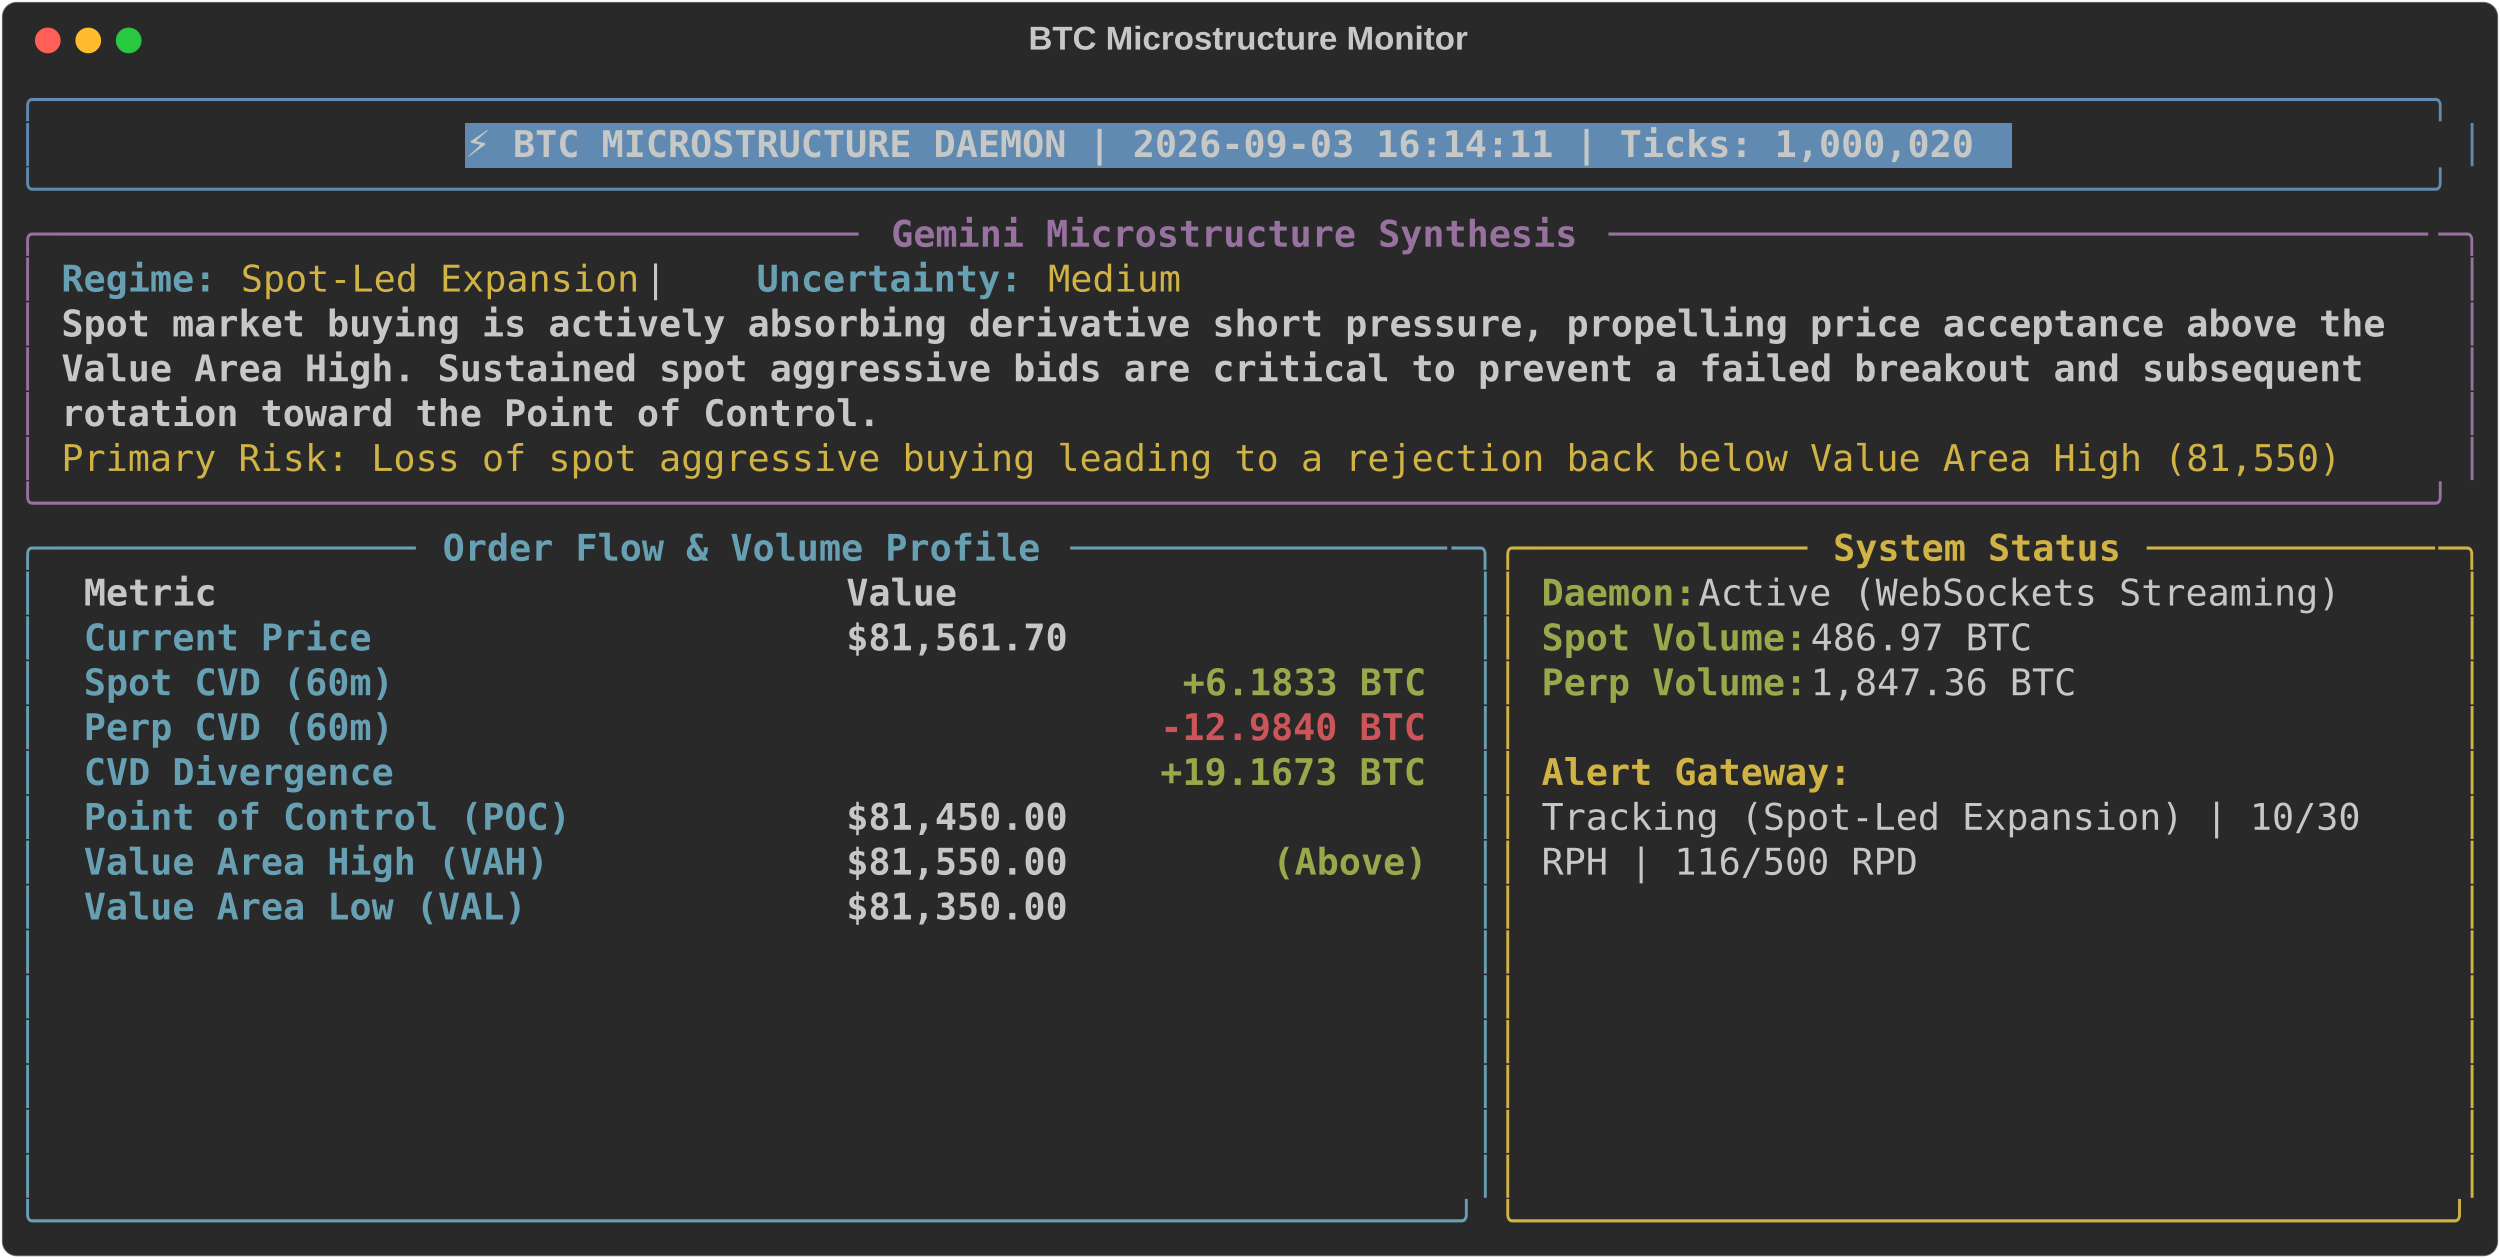
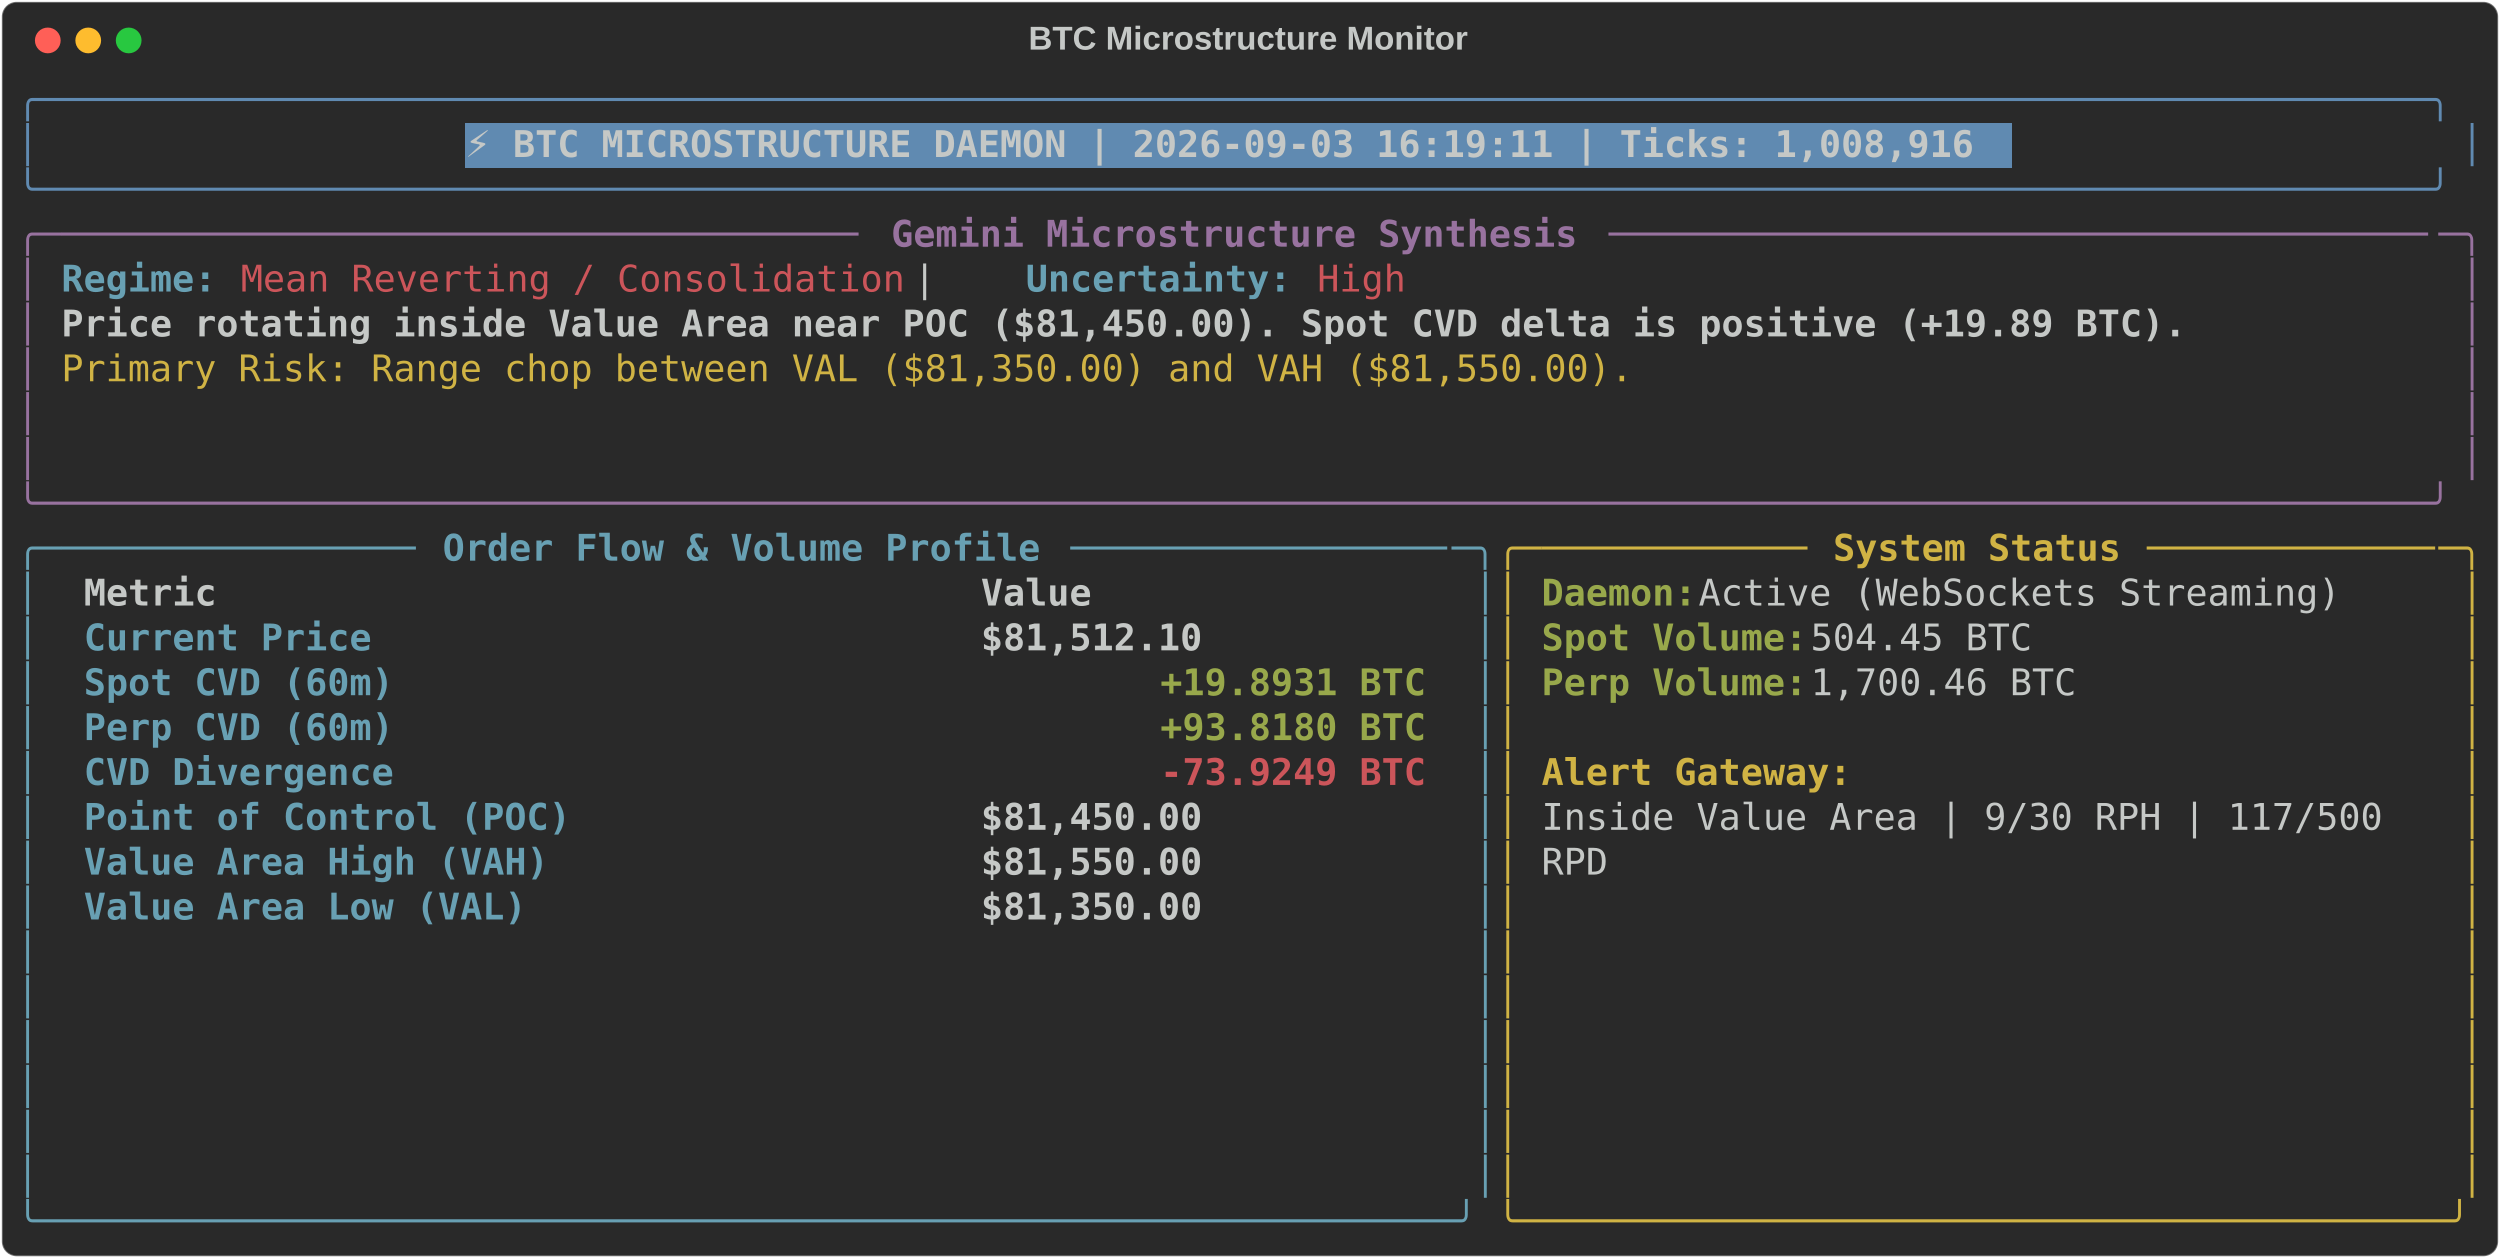
<svg xmlns="http://www.w3.org/2000/svg" class="rich-terminal" viewBox="0 0 1360 684.4">
  <style>

    @font-face {
        font-family: "Fira Code";
        src: local("FiraCode-Regular"),
                url("https://cdnjs.cloudflare.com/ajax/libs/firacode/6.2.0/woff2/FiraCode-Regular.woff2") format("woff2"),
                url("https://cdnjs.cloudflare.com/ajax/libs/firacode/6.2.0/woff/FiraCode-Regular.woff") format("woff");
        font-style: normal;
        font-weight: 400;
    }
    @font-face {
        font-family: "Fira Code";
        src: local("FiraCode-Bold"),
                url("https://cdnjs.cloudflare.com/ajax/libs/firacode/6.2.0/woff2/FiraCode-Bold.woff2") format("woff2"),
                url("https://cdnjs.cloudflare.com/ajax/libs/firacode/6.2.0/woff/FiraCode-Bold.woff") format("woff");
        font-style: bold;
        font-weight: 700;
    }

-     .terminal-1976949400-matrix {
+     .terminal-3468317737-matrix {
        font-family: Fira Code, monospace;
        font-size: 20px;
        line-height: 24.4px;
        font-variant-east-asian: full-width;
    }

-     .terminal-1976949400-title {
+     .terminal-3468317737-title {
        font-size: 18px;
        font-weight: bold;
        font-family: arial;
    }

-     .terminal-1976949400-r1 { fill: #608ab1 }
- .terminal-1976949400-r2 { fill: #c5c8c6 }
- .terminal-1976949400-r3 { fill: #c5c8c6;font-weight: bold }
- .terminal-1976949400-r4 { fill: #98729f }
- .terminal-1976949400-r5 { fill: #98729f;font-weight: bold }
- .terminal-1976949400-r6 { fill: #68a0b3;font-weight: bold }
- .terminal-1976949400-r7 { fill: #d0b344 }
- .terminal-1976949400-r8 { fill: #68a0b3 }
- .terminal-1976949400-r9 { fill: #d0b344;font-weight: bold }
- .terminal-1976949400-r10 { fill: #98a84b;font-weight: bold }
- .terminal-1976949400-r11 { fill: #cc555a;font-weight: bold }
+     .terminal-3468317737-r1 { fill: #608ab1 }
+ .terminal-3468317737-r2 { fill: #c5c8c6 }
+ .terminal-3468317737-r3 { fill: #c5c8c6;font-weight: bold }
+ .terminal-3468317737-r4 { fill: #98729f }
+ .terminal-3468317737-r5 { fill: #98729f;font-weight: bold }
+ .terminal-3468317737-r6 { fill: #68a0b3;font-weight: bold }
+ .terminal-3468317737-r7 { fill: #cc555a }
+ .terminal-3468317737-r8 { fill: #d0b344 }
+ .terminal-3468317737-r9 { fill: #68a0b3 }
+ .terminal-3468317737-r10 { fill: #d0b344;font-weight: bold }
+ .terminal-3468317737-r11 { fill: #98a84b;font-weight: bold }
+ .terminal-3468317737-r12 { fill: #cc555a;font-weight: bold }
    </style>
  <defs>
-     <clipPath id="terminal-1976949400-clip-terminal">
+     <clipPath id="terminal-3468317737-clip-terminal">
      <rect x="0" y="0" width="1341.0" height="633.4" />
    </clipPath>
-     <clipPath id="terminal-1976949400-line-0">
+     <clipPath id="terminal-3468317737-line-0">
      <rect x="0" y="1.5" width="1342" height="24.65" />
    </clipPath>
-     <clipPath id="terminal-1976949400-line-1">
+     <clipPath id="terminal-3468317737-line-1">
      <rect x="0" y="25.9" width="1342" height="24.65" />
    </clipPath>
-     <clipPath id="terminal-1976949400-line-2">
+     <clipPath id="terminal-3468317737-line-2">
      <rect x="0" y="50.3" width="1342" height="24.65" />
    </clipPath>
-     <clipPath id="terminal-1976949400-line-3">
+     <clipPath id="terminal-3468317737-line-3">
      <rect x="0" y="74.7" width="1342" height="24.65" />
    </clipPath>
-     <clipPath id="terminal-1976949400-line-4">
+     <clipPath id="terminal-3468317737-line-4">
      <rect x="0" y="99.1" width="1342" height="24.65" />
    </clipPath>
-     <clipPath id="terminal-1976949400-line-5">
+     <clipPath id="terminal-3468317737-line-5">
      <rect x="0" y="123.5" width="1342" height="24.65" />
    </clipPath>
-     <clipPath id="terminal-1976949400-line-6">
+     <clipPath id="terminal-3468317737-line-6">
      <rect x="0" y="147.9" width="1342" height="24.65" />
    </clipPath>
-     <clipPath id="terminal-1976949400-line-7">
+     <clipPath id="terminal-3468317737-line-7">
      <rect x="0" y="172.3" width="1342" height="24.65" />
    </clipPath>
-     <clipPath id="terminal-1976949400-line-8">
+     <clipPath id="terminal-3468317737-line-8">
      <rect x="0" y="196.7" width="1342" height="24.65" />
    </clipPath>
-     <clipPath id="terminal-1976949400-line-9">
+     <clipPath id="terminal-3468317737-line-9">
      <rect x="0" y="221.1" width="1342" height="24.65" />
    </clipPath>
-     <clipPath id="terminal-1976949400-line-10">
+     <clipPath id="terminal-3468317737-line-10">
      <rect x="0" y="245.5" width="1342" height="24.65" />
    </clipPath>
-     <clipPath id="terminal-1976949400-line-11">
+     <clipPath id="terminal-3468317737-line-11">
      <rect x="0" y="269.9" width="1342" height="24.65" />
    </clipPath>
-     <clipPath id="terminal-1976949400-line-12">
+     <clipPath id="terminal-3468317737-line-12">
      <rect x="0" y="294.3" width="1342" height="24.65" />
    </clipPath>
-     <clipPath id="terminal-1976949400-line-13">
+     <clipPath id="terminal-3468317737-line-13">
      <rect x="0" y="318.7" width="1342" height="24.65" />
    </clipPath>
-     <clipPath id="terminal-1976949400-line-14">
+     <clipPath id="terminal-3468317737-line-14">
      <rect x="0" y="343.1" width="1342" height="24.65" />
    </clipPath>
-     <clipPath id="terminal-1976949400-line-15">
+     <clipPath id="terminal-3468317737-line-15">
      <rect x="0" y="367.5" width="1342" height="24.65" />
    </clipPath>
-     <clipPath id="terminal-1976949400-line-16">
+     <clipPath id="terminal-3468317737-line-16">
      <rect x="0" y="391.9" width="1342" height="24.65" />
    </clipPath>
-     <clipPath id="terminal-1976949400-line-17">
+     <clipPath id="terminal-3468317737-line-17">
      <rect x="0" y="416.3" width="1342" height="24.65" />
    </clipPath>
-     <clipPath id="terminal-1976949400-line-18">
+     <clipPath id="terminal-3468317737-line-18">
      <rect x="0" y="440.7" width="1342" height="24.65" />
    </clipPath>
-     <clipPath id="terminal-1976949400-line-19">
+     <clipPath id="terminal-3468317737-line-19">
      <rect x="0" y="465.1" width="1342" height="24.65" />
    </clipPath>
-     <clipPath id="terminal-1976949400-line-20">
+     <clipPath id="terminal-3468317737-line-20">
      <rect x="0" y="489.5" width="1342" height="24.65" />
    </clipPath>
-     <clipPath id="terminal-1976949400-line-21">
+     <clipPath id="terminal-3468317737-line-21">
      <rect x="0" y="513.9" width="1342" height="24.65" />
    </clipPath>
-     <clipPath id="terminal-1976949400-line-22">
+     <clipPath id="terminal-3468317737-line-22">
      <rect x="0" y="538.3" width="1342" height="24.65" />
    </clipPath>
-     <clipPath id="terminal-1976949400-line-23">
+     <clipPath id="terminal-3468317737-line-23">
      <rect x="0" y="562.7" width="1342" height="24.65" />
    </clipPath>
-     <clipPath id="terminal-1976949400-line-24">
+     <clipPath id="terminal-3468317737-line-24">
      <rect x="0" y="587.1" width="1342" height="24.65" />
    </clipPath>
  </defs>
  <rect fill="#292929" stroke="rgba(255,255,255,0.35)" stroke-width="1" x="1" y="1" width="1358" height="682.4" rx="8" />
-   <text class="terminal-1976949400-title" fill="#c5c8c6" text-anchor="middle" x="679" y="27">BTC Microstructure Monitor</text>
+   <text class="terminal-3468317737-title" fill="#c5c8c6" text-anchor="middle" x="679" y="27">BTC Microstructure Monitor</text>
  <g transform="translate(26,22)">
    <circle cx="0" cy="0" r="7" fill="#ff5f57" />
    <circle cx="22" cy="0" r="7" fill="#febc2e" />
    <circle cx="44" cy="0" r="7" fill="#28c840" />
  </g>
-   <g transform="translate(9, 41)" clip-path="url(#terminal-1976949400-clip-terminal)">
+   <g transform="translate(9, 41)" clip-path="url(#terminal-3468317737-clip-terminal)">
    <rect fill="#608ab1" x="244" y="25.9" width="841.8" height="24.65" shape-rendering="crispEdges" />
-     <g class="terminal-1976949400-matrix">
-       <text class="terminal-1976949400-r1" x="0" y="20" textLength="1342" clip-path="url(#terminal-1976949400-line-0)">╭────────────────────────────────────────────────────────────────────────────────────────────────────────────╮</text>
-       <text class="terminal-1976949400-r2" x="1342" y="20" textLength="12.2" clip-path="url(#terminal-1976949400-line-0)">
- </text>
-       <text class="terminal-1976949400-r1" x="0" y="44.4" textLength="12.2" clip-path="url(#terminal-1976949400-line-1)">│</text>
-       <text class="terminal-1976949400-r3" x="244" y="44.4" textLength="829.6" clip-path="url(#terminal-1976949400-line-1)">⚡ BTC MICROSTRUCTURE DAEMON | 2026-09-03 16:14:11 | Ticks: 1,000,020</text>
-       <text class="terminal-1976949400-r1" x="1329.8" y="44.4" textLength="12.2" clip-path="url(#terminal-1976949400-line-1)">│</text>
-       <text class="terminal-1976949400-r2" x="1342" y="44.4" textLength="12.2" clip-path="url(#terminal-1976949400-line-1)">
- </text>
-       <text class="terminal-1976949400-r1" x="0" y="68.8" textLength="1342" clip-path="url(#terminal-1976949400-line-2)">╰────────────────────────────────────────────────────────────────────────────────────────────────────────────╯</text>
-       <text class="terminal-1976949400-r2" x="1342" y="68.8" textLength="12.2" clip-path="url(#terminal-1976949400-line-2)">
- </text>
-       <text class="terminal-1976949400-r4" x="0" y="93.2" textLength="24.4" clip-path="url(#terminal-1976949400-line-3)">╭─</text>
-       <text class="terminal-1976949400-r4" x="24.4" y="93.2" textLength="439.2" clip-path="url(#terminal-1976949400-line-3)">────────────────────────────────────</text>
-       <text class="terminal-1976949400-r5" x="475.8" y="93.2" textLength="378.2" clip-path="url(#terminal-1976949400-line-3)">Gemini Microstructure Synthesis</text>
-       <text class="terminal-1976949400-r4" x="866.2" y="93.2" textLength="451.4" clip-path="url(#terminal-1976949400-line-3)">─────────────────────────────────────</text>
-       <text class="terminal-1976949400-r4" x="1317.6" y="93.2" textLength="24.4" clip-path="url(#terminal-1976949400-line-3)">─╮</text>
-       <text class="terminal-1976949400-r2" x="1342" y="93.2" textLength="12.2" clip-path="url(#terminal-1976949400-line-3)">
- </text>
-       <text class="terminal-1976949400-r4" x="0" y="117.6" textLength="12.2" clip-path="url(#terminal-1976949400-line-4)">│</text>
-       <text class="terminal-1976949400-r6" x="24.4" y="117.6" textLength="85.4" clip-path="url(#terminal-1976949400-line-4)">Regime:</text>
-       <text class="terminal-1976949400-r7" x="122" y="117.6" textLength="219.6" clip-path="url(#terminal-1976949400-line-4)">Spot-Led Expansion</text>
-       <text class="terminal-1976949400-r2" x="341.6" y="117.6" textLength="61" clip-path="url(#terminal-1976949400-line-4)">  |  </text>
-       <text class="terminal-1976949400-r6" x="402.6" y="117.6" textLength="146.4" clip-path="url(#terminal-1976949400-line-4)">Uncertainty:</text>
-       <text class="terminal-1976949400-r7" x="561.2" y="117.6" textLength="73.2" clip-path="url(#terminal-1976949400-line-4)">Medium</text>
-       <text class="terminal-1976949400-r4" x="1329.8" y="117.6" textLength="12.2" clip-path="url(#terminal-1976949400-line-4)">│</text>
-       <text class="terminal-1976949400-r2" x="1342" y="117.6" textLength="12.2" clip-path="url(#terminal-1976949400-line-4)">
- </text>
-       <text class="terminal-1976949400-r4" x="0" y="142" textLength="12.2" clip-path="url(#terminal-1976949400-line-5)">│</text>
-       <text class="terminal-1976949400-r3" x="24.4" y="142" textLength="1293.2" clip-path="url(#terminal-1976949400-line-5)">Spot market buying is actively absorbing derivative short pressure, propelling price acceptance above the </text>
-       <text class="terminal-1976949400-r4" x="1329.8" y="142" textLength="12.2" clip-path="url(#terminal-1976949400-line-5)">│</text>
-       <text class="terminal-1976949400-r2" x="1342" y="142" textLength="12.2" clip-path="url(#terminal-1976949400-line-5)">
- </text>
-       <text class="terminal-1976949400-r4" x="0" y="166.4" textLength="12.2" clip-path="url(#terminal-1976949400-line-6)">│</text>
-       <text class="terminal-1976949400-r3" x="24.4" y="166.4" textLength="1281" clip-path="url(#terminal-1976949400-line-6)">Value Area High. Sustained spot aggressive bids are critical to prevent a failed breakout and subsequent </text>
-       <text class="terminal-1976949400-r4" x="1329.8" y="166.4" textLength="12.2" clip-path="url(#terminal-1976949400-line-6)">│</text>
-       <text class="terminal-1976949400-r2" x="1342" y="166.4" textLength="12.2" clip-path="url(#terminal-1976949400-line-6)">
- </text>
-       <text class="terminal-1976949400-r4" x="0" y="190.8" textLength="12.2" clip-path="url(#terminal-1976949400-line-7)">│</text>
-       <text class="terminal-1976949400-r3" x="24.4" y="190.8" textLength="451.4" clip-path="url(#terminal-1976949400-line-7)">rotation toward the Point of Control.</text>
-       <text class="terminal-1976949400-r4" x="1329.8" y="190.8" textLength="12.2" clip-path="url(#terminal-1976949400-line-7)">│</text>
-       <text class="terminal-1976949400-r2" x="1342" y="190.8" textLength="12.2" clip-path="url(#terminal-1976949400-line-7)">
- </text>
-       <text class="terminal-1976949400-r4" x="0" y="215.2" textLength="12.2" clip-path="url(#terminal-1976949400-line-8)">│</text>
-       <text class="terminal-1976949400-r7" x="24.4" y="215.2" textLength="1268.8" clip-path="url(#terminal-1976949400-line-8)">Primary Risk: Loss of spot aggressive buying leading to a rejection back below Value Area High (81,550) </text>
-       <text class="terminal-1976949400-r4" x="1329.8" y="215.2" textLength="12.2" clip-path="url(#terminal-1976949400-line-8)">│</text>
-       <text class="terminal-1976949400-r2" x="1342" y="215.2" textLength="12.2" clip-path="url(#terminal-1976949400-line-8)">
- </text>
-       <text class="terminal-1976949400-r4" x="0" y="239.6" textLength="1342" clip-path="url(#terminal-1976949400-line-9)">╰────────────────────────────────────────────────────────────────────────────────────────────────────────────╯</text>
-       <text class="terminal-1976949400-r2" x="1342" y="239.6" textLength="12.2" clip-path="url(#terminal-1976949400-line-9)">
- </text>
-       <text class="terminal-1976949400-r8" x="0" y="264" textLength="24.4" clip-path="url(#terminal-1976949400-line-10)">╭─</text>
-       <text class="terminal-1976949400-r8" x="24.4" y="264" textLength="195.2" clip-path="url(#terminal-1976949400-line-10)">────────────────</text>
-       <text class="terminal-1976949400-r6" x="231.8" y="264" textLength="329.4" clip-path="url(#terminal-1976949400-line-10)">Order Flow &amp; Volume Profile</text>
-       <text class="terminal-1976949400-r8" x="573.4" y="264" textLength="207.4" clip-path="url(#terminal-1976949400-line-10)">─────────────────</text>
-       <text class="terminal-1976949400-r8" x="780.8" y="264" textLength="24.4" clip-path="url(#terminal-1976949400-line-10)">─╮</text>
-       <text class="terminal-1976949400-r7" x="805.2" y="264" textLength="24.4" clip-path="url(#terminal-1976949400-line-10)">╭─</text>
-       <text class="terminal-1976949400-r7" x="829.6" y="264" textLength="146.4" clip-path="url(#terminal-1976949400-line-10)">────────────</text>
-       <text class="terminal-1976949400-r9" x="988.2" y="264" textLength="158.6" clip-path="url(#terminal-1976949400-line-10)">System Status</text>
-       <text class="terminal-1976949400-r7" x="1159" y="264" textLength="158.6" clip-path="url(#terminal-1976949400-line-10)">─────────────</text>
-       <text class="terminal-1976949400-r7" x="1317.6" y="264" textLength="24.4" clip-path="url(#terminal-1976949400-line-10)">─╮</text>
-       <text class="terminal-1976949400-r2" x="1342" y="264" textLength="12.2" clip-path="url(#terminal-1976949400-line-10)">
- </text>
-       <text class="terminal-1976949400-r8" x="0" y="288.4" textLength="12.2" clip-path="url(#terminal-1976949400-line-11)">│</text>
-       <text class="terminal-1976949400-r3" x="36.6" y="288.4" textLength="390.4" clip-path="url(#terminal-1976949400-line-11)">Metric                          </text>
-       <text class="terminal-1976949400-r3" x="451.4" y="288.4" textLength="317.2" clip-path="url(#terminal-1976949400-line-11)">                     Value</text>
-       <text class="terminal-1976949400-r8" x="793" y="288.4" textLength="12.2" clip-path="url(#terminal-1976949400-line-11)">│</text>
-       <text class="terminal-1976949400-r7" x="805.2" y="288.4" textLength="12.2" clip-path="url(#terminal-1976949400-line-11)">│</text>
-       <text class="terminal-1976949400-r10" x="829.6" y="288.4" textLength="85.4" clip-path="url(#terminal-1976949400-line-11)">Daemon:</text>
-       <text class="terminal-1976949400-r2" x="915" y="288.4" textLength="366" clip-path="url(#terminal-1976949400-line-11)"> Active (WebSockets Streaming)</text>
-       <text class="terminal-1976949400-r7" x="1329.8" y="288.4" textLength="12.2" clip-path="url(#terminal-1976949400-line-11)">│</text>
-       <text class="terminal-1976949400-r2" x="1342" y="288.4" textLength="12.2" clip-path="url(#terminal-1976949400-line-11)">
- </text>
-       <text class="terminal-1976949400-r8" x="0" y="312.8" textLength="12.2" clip-path="url(#terminal-1976949400-line-12)">│</text>
-       <text class="terminal-1976949400-r6" x="36.6" y="312.8" textLength="390.4" clip-path="url(#terminal-1976949400-line-12)">Current Price                   </text>
-       <text class="terminal-1976949400-r3" x="451.4" y="312.8" textLength="317.2" clip-path="url(#terminal-1976949400-line-12)">                $81,561.70</text>
-       <text class="terminal-1976949400-r8" x="793" y="312.8" textLength="12.2" clip-path="url(#terminal-1976949400-line-12)">│</text>
-       <text class="terminal-1976949400-r7" x="805.2" y="312.8" textLength="12.2" clip-path="url(#terminal-1976949400-line-12)">│</text>
-       <text class="terminal-1976949400-r10" x="829.6" y="312.8" textLength="146.4" clip-path="url(#terminal-1976949400-line-12)">Spot Volume:</text>
-       <text class="terminal-1976949400-r2" x="976" y="312.8" textLength="134.2" clip-path="url(#terminal-1976949400-line-12)"> 486.97 BTC</text>
-       <text class="terminal-1976949400-r7" x="1329.8" y="312.8" textLength="12.2" clip-path="url(#terminal-1976949400-line-12)">│</text>
-       <text class="terminal-1976949400-r2" x="1342" y="312.8" textLength="12.2" clip-path="url(#terminal-1976949400-line-12)">
- </text>
-       <text class="terminal-1976949400-r8" x="0" y="337.2" textLength="12.2" clip-path="url(#terminal-1976949400-line-13)">│</text>
-       <text class="terminal-1976949400-r6" x="36.6" y="337.2" textLength="390.4" clip-path="url(#terminal-1976949400-line-13)">Spot CVD (60m)                  </text>
-       <text class="terminal-1976949400-r10" x="634.4" y="337.2" textLength="134.2" clip-path="url(#terminal-1976949400-line-13)">+6.1833 BTC</text>
-       <text class="terminal-1976949400-r8" x="793" y="337.2" textLength="12.2" clip-path="url(#terminal-1976949400-line-13)">│</text>
-       <text class="terminal-1976949400-r7" x="805.2" y="337.2" textLength="12.2" clip-path="url(#terminal-1976949400-line-13)">│</text>
-       <text class="terminal-1976949400-r10" x="829.6" y="337.2" textLength="146.4" clip-path="url(#terminal-1976949400-line-13)">Perp Volume:</text>
-       <text class="terminal-1976949400-r2" x="976" y="337.2" textLength="158.6" clip-path="url(#terminal-1976949400-line-13)"> 1,847.36 BTC</text>
-       <text class="terminal-1976949400-r7" x="1329.8" y="337.2" textLength="12.2" clip-path="url(#terminal-1976949400-line-13)">│</text>
-       <text class="terminal-1976949400-r2" x="1342" y="337.2" textLength="12.2" clip-path="url(#terminal-1976949400-line-13)">
- </text>
-       <text class="terminal-1976949400-r8" x="0" y="361.6" textLength="12.2" clip-path="url(#terminal-1976949400-line-14)">│</text>
-       <text class="terminal-1976949400-r6" x="36.6" y="361.6" textLength="390.4" clip-path="url(#terminal-1976949400-line-14)">Perp CVD (60m)                  </text>
-       <text class="terminal-1976949400-r11" x="622.2" y="361.6" textLength="146.4" clip-path="url(#terminal-1976949400-line-14)">-12.9840 BTC</text>
-       <text class="terminal-1976949400-r8" x="793" y="361.6" textLength="12.2" clip-path="url(#terminal-1976949400-line-14)">│</text>
-       <text class="terminal-1976949400-r7" x="805.2" y="361.6" textLength="12.2" clip-path="url(#terminal-1976949400-line-14)">│</text>
-       <text class="terminal-1976949400-r7" x="1329.8" y="361.6" textLength="12.2" clip-path="url(#terminal-1976949400-line-14)">│</text>
-       <text class="terminal-1976949400-r2" x="1342" y="361.6" textLength="12.2" clip-path="url(#terminal-1976949400-line-14)">
- </text>
-       <text class="terminal-1976949400-r8" x="0" y="386" textLength="12.2" clip-path="url(#terminal-1976949400-line-15)">│</text>
-       <text class="terminal-1976949400-r6" x="36.6" y="386" textLength="390.4" clip-path="url(#terminal-1976949400-line-15)">CVD Divergence                  </text>
-       <text class="terminal-1976949400-r10" x="622.2" y="386" textLength="146.4" clip-path="url(#terminal-1976949400-line-15)">+19.1673 BTC</text>
-       <text class="terminal-1976949400-r8" x="793" y="386" textLength="12.2" clip-path="url(#terminal-1976949400-line-15)">│</text>
-       <text class="terminal-1976949400-r7" x="805.2" y="386" textLength="12.2" clip-path="url(#terminal-1976949400-line-15)">│</text>
-       <text class="terminal-1976949400-r9" x="829.6" y="386" textLength="170.8" clip-path="url(#terminal-1976949400-line-15)">Alert Gateway:</text>
-       <text class="terminal-1976949400-r7" x="1329.8" y="386" textLength="12.2" clip-path="url(#terminal-1976949400-line-15)">│</text>
-       <text class="terminal-1976949400-r2" x="1342" y="386" textLength="12.2" clip-path="url(#terminal-1976949400-line-15)">
- </text>
-       <text class="terminal-1976949400-r8" x="0" y="410.4" textLength="12.2" clip-path="url(#terminal-1976949400-line-16)">│</text>
-       <text class="terminal-1976949400-r6" x="36.6" y="410.4" textLength="390.4" clip-path="url(#terminal-1976949400-line-16)">Point of Control (POC)          </text>
-       <text class="terminal-1976949400-r3" x="451.4" y="410.4" textLength="317.2" clip-path="url(#terminal-1976949400-line-16)">                $81,450.00</text>
-       <text class="terminal-1976949400-r8" x="793" y="410.4" textLength="12.2" clip-path="url(#terminal-1976949400-line-16)">│</text>
-       <text class="terminal-1976949400-r7" x="805.2" y="410.4" textLength="12.2" clip-path="url(#terminal-1976949400-line-16)">│</text>
-       <text class="terminal-1976949400-r2" x="829.6" y="410.4" textLength="463.6" clip-path="url(#terminal-1976949400-line-16)">Tracking (Spot-Led Expansion) | 10/30 </text>
-       <text class="terminal-1976949400-r7" x="1329.8" y="410.4" textLength="12.2" clip-path="url(#terminal-1976949400-line-16)">│</text>
-       <text class="terminal-1976949400-r2" x="1342" y="410.4" textLength="12.2" clip-path="url(#terminal-1976949400-line-16)">
- </text>
-       <text class="terminal-1976949400-r8" x="0" y="434.8" textLength="12.2" clip-path="url(#terminal-1976949400-line-17)">│</text>
-       <text class="terminal-1976949400-r6" x="36.6" y="434.8" textLength="390.4" clip-path="url(#terminal-1976949400-line-17)">Value Area High (VAH)           </text>
-       <text class="terminal-1976949400-r3" x="451.4" y="434.8" textLength="231.8" clip-path="url(#terminal-1976949400-line-17)">        $81,550.00 </text>
-       <text class="terminal-1976949400-r10" x="683.2" y="434.8" textLength="85.4" clip-path="url(#terminal-1976949400-line-17)">(Above)</text>
-       <text class="terminal-1976949400-r8" x="793" y="434.8" textLength="12.2" clip-path="url(#terminal-1976949400-line-17)">│</text>
-       <text class="terminal-1976949400-r7" x="805.2" y="434.8" textLength="12.2" clip-path="url(#terminal-1976949400-line-17)">│</text>
-       <text class="terminal-1976949400-r2" x="829.6" y="434.8" textLength="207.4" clip-path="url(#terminal-1976949400-line-17)">RPH | 116/500 RPD</text>
-       <text class="terminal-1976949400-r7" x="1329.8" y="434.8" textLength="12.2" clip-path="url(#terminal-1976949400-line-17)">│</text>
-       <text class="terminal-1976949400-r2" x="1342" y="434.8" textLength="12.2" clip-path="url(#terminal-1976949400-line-17)">
- </text>
-       <text class="terminal-1976949400-r8" x="0" y="459.2" textLength="12.2" clip-path="url(#terminal-1976949400-line-18)">│</text>
-       <text class="terminal-1976949400-r6" x="36.6" y="459.2" textLength="390.4" clip-path="url(#terminal-1976949400-line-18)">Value Area Low (VAL)            </text>
-       <text class="terminal-1976949400-r3" x="451.4" y="459.2" textLength="317.2" clip-path="url(#terminal-1976949400-line-18)">                $81,350.00</text>
-       <text class="terminal-1976949400-r8" x="793" y="459.2" textLength="12.2" clip-path="url(#terminal-1976949400-line-18)">│</text>
-       <text class="terminal-1976949400-r7" x="805.2" y="459.2" textLength="12.2" clip-path="url(#terminal-1976949400-line-18)">│</text>
-       <text class="terminal-1976949400-r7" x="1329.8" y="459.2" textLength="12.2" clip-path="url(#terminal-1976949400-line-18)">│</text>
-       <text class="terminal-1976949400-r2" x="1342" y="459.2" textLength="12.2" clip-path="url(#terminal-1976949400-line-18)">
- </text>
-       <text class="terminal-1976949400-r8" x="0" y="483.6" textLength="12.2" clip-path="url(#terminal-1976949400-line-19)">│</text>
-       <text class="terminal-1976949400-r8" x="793" y="483.6" textLength="12.2" clip-path="url(#terminal-1976949400-line-19)">│</text>
-       <text class="terminal-1976949400-r7" x="805.2" y="483.6" textLength="12.2" clip-path="url(#terminal-1976949400-line-19)">│</text>
-       <text class="terminal-1976949400-r7" x="1329.8" y="483.6" textLength="12.2" clip-path="url(#terminal-1976949400-line-19)">│</text>
-       <text class="terminal-1976949400-r2" x="1342" y="483.6" textLength="12.2" clip-path="url(#terminal-1976949400-line-19)">
- </text>
-       <text class="terminal-1976949400-r8" x="0" y="508" textLength="12.2" clip-path="url(#terminal-1976949400-line-20)">│</text>
-       <text class="terminal-1976949400-r8" x="793" y="508" textLength="12.2" clip-path="url(#terminal-1976949400-line-20)">│</text>
-       <text class="terminal-1976949400-r7" x="805.2" y="508" textLength="12.2" clip-path="url(#terminal-1976949400-line-20)">│</text>
-       <text class="terminal-1976949400-r7" x="1329.8" y="508" textLength="12.2" clip-path="url(#terminal-1976949400-line-20)">│</text>
-       <text class="terminal-1976949400-r2" x="1342" y="508" textLength="12.2" clip-path="url(#terminal-1976949400-line-20)">
- </text>
-       <text class="terminal-1976949400-r8" x="0" y="532.4" textLength="12.2" clip-path="url(#terminal-1976949400-line-21)">│</text>
-       <text class="terminal-1976949400-r8" x="793" y="532.4" textLength="12.2" clip-path="url(#terminal-1976949400-line-21)">│</text>
-       <text class="terminal-1976949400-r7" x="805.2" y="532.4" textLength="12.2" clip-path="url(#terminal-1976949400-line-21)">│</text>
-       <text class="terminal-1976949400-r7" x="1329.8" y="532.4" textLength="12.2" clip-path="url(#terminal-1976949400-line-21)">│</text>
-       <text class="terminal-1976949400-r2" x="1342" y="532.4" textLength="12.2" clip-path="url(#terminal-1976949400-line-21)">
- </text>
-       <text class="terminal-1976949400-r8" x="0" y="556.8" textLength="12.2" clip-path="url(#terminal-1976949400-line-22)">│</text>
-       <text class="terminal-1976949400-r8" x="793" y="556.8" textLength="12.2" clip-path="url(#terminal-1976949400-line-22)">│</text>
-       <text class="terminal-1976949400-r7" x="805.2" y="556.8" textLength="12.2" clip-path="url(#terminal-1976949400-line-22)">│</text>
-       <text class="terminal-1976949400-r7" x="1329.8" y="556.8" textLength="12.2" clip-path="url(#terminal-1976949400-line-22)">│</text>
-       <text class="terminal-1976949400-r2" x="1342" y="556.8" textLength="12.2" clip-path="url(#terminal-1976949400-line-22)">
- </text>
-       <text class="terminal-1976949400-r8" x="0" y="581.2" textLength="12.2" clip-path="url(#terminal-1976949400-line-23)">│</text>
-       <text class="terminal-1976949400-r8" x="793" y="581.2" textLength="12.2" clip-path="url(#terminal-1976949400-line-23)">│</text>
-       <text class="terminal-1976949400-r7" x="805.2" y="581.2" textLength="12.2" clip-path="url(#terminal-1976949400-line-23)">│</text>
-       <text class="terminal-1976949400-r7" x="1329.8" y="581.2" textLength="12.2" clip-path="url(#terminal-1976949400-line-23)">│</text>
-       <text class="terminal-1976949400-r2" x="1342" y="581.2" textLength="12.2" clip-path="url(#terminal-1976949400-line-23)">
- </text>
-       <text class="terminal-1976949400-r8" x="0" y="605.6" textLength="12.2" clip-path="url(#terminal-1976949400-line-24)">│</text>
-       <text class="terminal-1976949400-r8" x="793" y="605.6" textLength="12.2" clip-path="url(#terminal-1976949400-line-24)">│</text>
-       <text class="terminal-1976949400-r7" x="805.2" y="605.6" textLength="12.2" clip-path="url(#terminal-1976949400-line-24)">│</text>
-       <text class="terminal-1976949400-r7" x="1329.8" y="605.6" textLength="12.2" clip-path="url(#terminal-1976949400-line-24)">│</text>
-       <text class="terminal-1976949400-r2" x="1342" y="605.6" textLength="12.2" clip-path="url(#terminal-1976949400-line-24)">
- </text>
-       <text class="terminal-1976949400-r8" x="0" y="630" textLength="805.2" clip-path="url(#terminal-1976949400-line-25)">╰────────────────────────────────────────────────────────────────╯</text>
-       <text class="terminal-1976949400-r7" x="805.2" y="630" textLength="536.8" clip-path="url(#terminal-1976949400-line-25)">╰──────────────────────────────────────────╯</text>
-       <text class="terminal-1976949400-r2" x="1342" y="630" textLength="12.2" clip-path="url(#terminal-1976949400-line-25)">
+     <g class="terminal-3468317737-matrix">
+       <text class="terminal-3468317737-r1" x="0" y="20" textLength="1342" clip-path="url(#terminal-3468317737-line-0)">╭────────────────────────────────────────────────────────────────────────────────────────────────────────────╮</text>
+       <text class="terminal-3468317737-r2" x="1342" y="20" textLength="12.2" clip-path="url(#terminal-3468317737-line-0)">
+ </text>
+       <text class="terminal-3468317737-r1" x="0" y="44.4" textLength="12.2" clip-path="url(#terminal-3468317737-line-1)">│</text>
+       <text class="terminal-3468317737-r3" x="244" y="44.4" textLength="829.6" clip-path="url(#terminal-3468317737-line-1)">⚡ BTC MICROSTRUCTURE DAEMON | 2026-09-03 16:19:11 | Ticks: 1,008,916</text>
+       <text class="terminal-3468317737-r1" x="1329.8" y="44.4" textLength="12.2" clip-path="url(#terminal-3468317737-line-1)">│</text>
+       <text class="terminal-3468317737-r2" x="1342" y="44.4" textLength="12.2" clip-path="url(#terminal-3468317737-line-1)">
+ </text>
+       <text class="terminal-3468317737-r1" x="0" y="68.8" textLength="1342" clip-path="url(#terminal-3468317737-line-2)">╰────────────────────────────────────────────────────────────────────────────────────────────────────────────╯</text>
+       <text class="terminal-3468317737-r2" x="1342" y="68.8" textLength="12.2" clip-path="url(#terminal-3468317737-line-2)">
+ </text>
+       <text class="terminal-3468317737-r4" x="0" y="93.2" textLength="24.4" clip-path="url(#terminal-3468317737-line-3)">╭─</text>
+       <text class="terminal-3468317737-r4" x="24.4" y="93.2" textLength="439.2" clip-path="url(#terminal-3468317737-line-3)">────────────────────────────────────</text>
+       <text class="terminal-3468317737-r5" x="475.8" y="93.2" textLength="378.2" clip-path="url(#terminal-3468317737-line-3)">Gemini Microstructure Synthesis</text>
+       <text class="terminal-3468317737-r4" x="866.2" y="93.2" textLength="451.4" clip-path="url(#terminal-3468317737-line-3)">─────────────────────────────────────</text>
+       <text class="terminal-3468317737-r4" x="1317.6" y="93.2" textLength="24.4" clip-path="url(#terminal-3468317737-line-3)">─╮</text>
+       <text class="terminal-3468317737-r2" x="1342" y="93.2" textLength="12.2" clip-path="url(#terminal-3468317737-line-3)">
+ </text>
+       <text class="terminal-3468317737-r4" x="0" y="117.6" textLength="12.2" clip-path="url(#terminal-3468317737-line-4)">│</text>
+       <text class="terminal-3468317737-r6" x="24.4" y="117.6" textLength="85.4" clip-path="url(#terminal-3468317737-line-4)">Regime:</text>
+       <text class="terminal-3468317737-r7" x="122" y="117.6" textLength="366" clip-path="url(#terminal-3468317737-line-4)">Mean Reverting / Consolidation</text>
+       <text class="terminal-3468317737-r2" x="488" y="117.6" textLength="61" clip-path="url(#terminal-3468317737-line-4)">  |  </text>
+       <text class="terminal-3468317737-r6" x="549" y="117.6" textLength="146.4" clip-path="url(#terminal-3468317737-line-4)">Uncertainty:</text>
+       <text class="terminal-3468317737-r7" x="707.6" y="117.6" textLength="48.8" clip-path="url(#terminal-3468317737-line-4)">High</text>
+       <text class="terminal-3468317737-r4" x="1329.8" y="117.6" textLength="12.2" clip-path="url(#terminal-3468317737-line-4)">│</text>
+       <text class="terminal-3468317737-r2" x="1342" y="117.6" textLength="12.2" clip-path="url(#terminal-3468317737-line-4)">
+ </text>
+       <text class="terminal-3468317737-r4" x="0" y="142" textLength="12.2" clip-path="url(#terminal-3468317737-line-5)">│</text>
+       <text class="terminal-3468317737-r3" x="24.4" y="142" textLength="1171.2" clip-path="url(#terminal-3468317737-line-5)">Price rotating inside Value Area near POC ($81,450.00). Spot CVD delta is positive (+19.89 BTC).</text>
+       <text class="terminal-3468317737-r4" x="1329.8" y="142" textLength="12.2" clip-path="url(#terminal-3468317737-line-5)">│</text>
+       <text class="terminal-3468317737-r2" x="1342" y="142" textLength="12.2" clip-path="url(#terminal-3468317737-line-5)">
+ </text>
+       <text class="terminal-3468317737-r4" x="0" y="166.4" textLength="12.2" clip-path="url(#terminal-3468317737-line-6)">│</text>
+       <text class="terminal-3468317737-r8" x="24.4" y="166.4" textLength="866.2" clip-path="url(#terminal-3468317737-line-6)">Primary Risk: Range chop between VAL ($81,350.00) and VAH ($81,550.00).</text>
+       <text class="terminal-3468317737-r4" x="1329.8" y="166.4" textLength="12.2" clip-path="url(#terminal-3468317737-line-6)">│</text>
+       <text class="terminal-3468317737-r2" x="1342" y="166.4" textLength="12.2" clip-path="url(#terminal-3468317737-line-6)">
+ </text>
+       <text class="terminal-3468317737-r4" x="0" y="190.8" textLength="12.2" clip-path="url(#terminal-3468317737-line-7)">│</text>
+       <text class="terminal-3468317737-r4" x="1329.8" y="190.8" textLength="12.2" clip-path="url(#terminal-3468317737-line-7)">│</text>
+       <text class="terminal-3468317737-r2" x="1342" y="190.8" textLength="12.2" clip-path="url(#terminal-3468317737-line-7)">
+ </text>
+       <text class="terminal-3468317737-r4" x="0" y="215.2" textLength="12.2" clip-path="url(#terminal-3468317737-line-8)">│</text>
+       <text class="terminal-3468317737-r4" x="1329.8" y="215.2" textLength="12.2" clip-path="url(#terminal-3468317737-line-8)">│</text>
+       <text class="terminal-3468317737-r2" x="1342" y="215.2" textLength="12.2" clip-path="url(#terminal-3468317737-line-8)">
+ </text>
+       <text class="terminal-3468317737-r4" x="0" y="239.6" textLength="1342" clip-path="url(#terminal-3468317737-line-9)">╰────────────────────────────────────────────────────────────────────────────────────────────────────────────╯</text>
+       <text class="terminal-3468317737-r2" x="1342" y="239.6" textLength="12.2" clip-path="url(#terminal-3468317737-line-9)">
+ </text>
+       <text class="terminal-3468317737-r9" x="0" y="264" textLength="24.4" clip-path="url(#terminal-3468317737-line-10)">╭─</text>
+       <text class="terminal-3468317737-r9" x="24.4" y="264" textLength="195.2" clip-path="url(#terminal-3468317737-line-10)">────────────────</text>
+       <text class="terminal-3468317737-r6" x="231.8" y="264" textLength="329.4" clip-path="url(#terminal-3468317737-line-10)">Order Flow &amp; Volume Profile</text>
+       <text class="terminal-3468317737-r9" x="573.4" y="264" textLength="207.4" clip-path="url(#terminal-3468317737-line-10)">─────────────────</text>
+       <text class="terminal-3468317737-r9" x="780.8" y="264" textLength="24.4" clip-path="url(#terminal-3468317737-line-10)">─╮</text>
+       <text class="terminal-3468317737-r8" x="805.2" y="264" textLength="24.4" clip-path="url(#terminal-3468317737-line-10)">╭─</text>
+       <text class="terminal-3468317737-r8" x="829.6" y="264" textLength="146.4" clip-path="url(#terminal-3468317737-line-10)">────────────</text>
+       <text class="terminal-3468317737-r10" x="988.2" y="264" textLength="158.6" clip-path="url(#terminal-3468317737-line-10)">System Status</text>
+       <text class="terminal-3468317737-r8" x="1159" y="264" textLength="158.6" clip-path="url(#terminal-3468317737-line-10)">─────────────</text>
+       <text class="terminal-3468317737-r8" x="1317.6" y="264" textLength="24.4" clip-path="url(#terminal-3468317737-line-10)">─╮</text>
+       <text class="terminal-3468317737-r2" x="1342" y="264" textLength="12.2" clip-path="url(#terminal-3468317737-line-10)">
+ </text>
+       <text class="terminal-3468317737-r9" x="0" y="288.4" textLength="12.2" clip-path="url(#terminal-3468317737-line-11)">│</text>
+       <text class="terminal-3468317737-r3" x="36.6" y="288.4" textLength="463.6" clip-path="url(#terminal-3468317737-line-11)">Metric                                </text>
+       <text class="terminal-3468317737-r3" x="524.6" y="288.4" textLength="244" clip-path="url(#terminal-3468317737-line-11)">               Value</text>
+       <text class="terminal-3468317737-r9" x="793" y="288.4" textLength="12.2" clip-path="url(#terminal-3468317737-line-11)">│</text>
+       <text class="terminal-3468317737-r8" x="805.2" y="288.4" textLength="12.2" clip-path="url(#terminal-3468317737-line-11)">│</text>
+       <text class="terminal-3468317737-r11" x="829.6" y="288.4" textLength="85.4" clip-path="url(#terminal-3468317737-line-11)">Daemon:</text>
+       <text class="terminal-3468317737-r2" x="915" y="288.4" textLength="366" clip-path="url(#terminal-3468317737-line-11)"> Active (WebSockets Streaming)</text>
+       <text class="terminal-3468317737-r8" x="1329.8" y="288.4" textLength="12.2" clip-path="url(#terminal-3468317737-line-11)">│</text>
+       <text class="terminal-3468317737-r2" x="1342" y="288.4" textLength="12.2" clip-path="url(#terminal-3468317737-line-11)">
+ </text>
+       <text class="terminal-3468317737-r9" x="0" y="312.8" textLength="12.2" clip-path="url(#terminal-3468317737-line-12)">│</text>
+       <text class="terminal-3468317737-r6" x="36.6" y="312.8" textLength="463.6" clip-path="url(#terminal-3468317737-line-12)">Current Price                         </text>
+       <text class="terminal-3468317737-r3" x="524.6" y="312.8" textLength="244" clip-path="url(#terminal-3468317737-line-12)">          $81,512.10</text>
+       <text class="terminal-3468317737-r9" x="793" y="312.8" textLength="12.2" clip-path="url(#terminal-3468317737-line-12)">│</text>
+       <text class="terminal-3468317737-r8" x="805.2" y="312.8" textLength="12.2" clip-path="url(#terminal-3468317737-line-12)">│</text>
+       <text class="terminal-3468317737-r11" x="829.6" y="312.8" textLength="146.4" clip-path="url(#terminal-3468317737-line-12)">Spot Volume:</text>
+       <text class="terminal-3468317737-r2" x="976" y="312.8" textLength="134.2" clip-path="url(#terminal-3468317737-line-12)"> 504.45 BTC</text>
+       <text class="terminal-3468317737-r8" x="1329.8" y="312.8" textLength="12.2" clip-path="url(#terminal-3468317737-line-12)">│</text>
+       <text class="terminal-3468317737-r2" x="1342" y="312.8" textLength="12.2" clip-path="url(#terminal-3468317737-line-12)">
+ </text>
+       <text class="terminal-3468317737-r9" x="0" y="337.2" textLength="12.2" clip-path="url(#terminal-3468317737-line-13)">│</text>
+       <text class="terminal-3468317737-r6" x="36.6" y="337.2" textLength="463.6" clip-path="url(#terminal-3468317737-line-13)">Spot CVD (60m)                        </text>
+       <text class="terminal-3468317737-r11" x="622.2" y="337.2" textLength="146.4" clip-path="url(#terminal-3468317737-line-13)">+19.8931 BTC</text>
+       <text class="terminal-3468317737-r9" x="793" y="337.2" textLength="12.2" clip-path="url(#terminal-3468317737-line-13)">│</text>
+       <text class="terminal-3468317737-r8" x="805.2" y="337.2" textLength="12.2" clip-path="url(#terminal-3468317737-line-13)">│</text>
+       <text class="terminal-3468317737-r11" x="829.6" y="337.2" textLength="146.4" clip-path="url(#terminal-3468317737-line-13)">Perp Volume:</text>
+       <text class="terminal-3468317737-r2" x="976" y="337.2" textLength="158.6" clip-path="url(#terminal-3468317737-line-13)"> 1,700.46 BTC</text>
+       <text class="terminal-3468317737-r8" x="1329.8" y="337.2" textLength="12.2" clip-path="url(#terminal-3468317737-line-13)">│</text>
+       <text class="terminal-3468317737-r2" x="1342" y="337.2" textLength="12.2" clip-path="url(#terminal-3468317737-line-13)">
+ </text>
+       <text class="terminal-3468317737-r9" x="0" y="361.6" textLength="12.2" clip-path="url(#terminal-3468317737-line-14)">│</text>
+       <text class="terminal-3468317737-r6" x="36.6" y="361.6" textLength="463.6" clip-path="url(#terminal-3468317737-line-14)">Perp CVD (60m)                        </text>
+       <text class="terminal-3468317737-r11" x="622.2" y="361.6" textLength="146.4" clip-path="url(#terminal-3468317737-line-14)">+93.8180 BTC</text>
+       <text class="terminal-3468317737-r9" x="793" y="361.6" textLength="12.2" clip-path="url(#terminal-3468317737-line-14)">│</text>
+       <text class="terminal-3468317737-r8" x="805.2" y="361.6" textLength="12.2" clip-path="url(#terminal-3468317737-line-14)">│</text>
+       <text class="terminal-3468317737-r8" x="1329.8" y="361.6" textLength="12.2" clip-path="url(#terminal-3468317737-line-14)">│</text>
+       <text class="terminal-3468317737-r2" x="1342" y="361.6" textLength="12.2" clip-path="url(#terminal-3468317737-line-14)">
+ </text>
+       <text class="terminal-3468317737-r9" x="0" y="386" textLength="12.2" clip-path="url(#terminal-3468317737-line-15)">│</text>
+       <text class="terminal-3468317737-r6" x="36.6" y="386" textLength="463.6" clip-path="url(#terminal-3468317737-line-15)">CVD Divergence                        </text>
+       <text class="terminal-3468317737-r12" x="622.2" y="386" textLength="146.4" clip-path="url(#terminal-3468317737-line-15)">-73.9249 BTC</text>
+       <text class="terminal-3468317737-r9" x="793" y="386" textLength="12.2" clip-path="url(#terminal-3468317737-line-15)">│</text>
+       <text class="terminal-3468317737-r8" x="805.2" y="386" textLength="12.2" clip-path="url(#terminal-3468317737-line-15)">│</text>
+       <text class="terminal-3468317737-r10" x="829.6" y="386" textLength="170.8" clip-path="url(#terminal-3468317737-line-15)">Alert Gateway:</text>
+       <text class="terminal-3468317737-r8" x="1329.8" y="386" textLength="12.2" clip-path="url(#terminal-3468317737-line-15)">│</text>
+       <text class="terminal-3468317737-r2" x="1342" y="386" textLength="12.2" clip-path="url(#terminal-3468317737-line-15)">
+ </text>
+       <text class="terminal-3468317737-r9" x="0" y="410.4" textLength="12.2" clip-path="url(#terminal-3468317737-line-16)">│</text>
+       <text class="terminal-3468317737-r6" x="36.6" y="410.4" textLength="463.6" clip-path="url(#terminal-3468317737-line-16)">Point of Control (POC)                </text>
+       <text class="terminal-3468317737-r3" x="524.6" y="410.4" textLength="244" clip-path="url(#terminal-3468317737-line-16)">          $81,450.00</text>
+       <text class="terminal-3468317737-r9" x="793" y="410.4" textLength="12.2" clip-path="url(#terminal-3468317737-line-16)">│</text>
+       <text class="terminal-3468317737-r8" x="805.2" y="410.4" textLength="12.2" clip-path="url(#terminal-3468317737-line-16)">│</text>
+       <text class="terminal-3468317737-r2" x="829.6" y="410.4" textLength="475.8" clip-path="url(#terminal-3468317737-line-16)">Inside Value Area | 9/30 RPH | 117/500 </text>
+       <text class="terminal-3468317737-r8" x="1329.8" y="410.4" textLength="12.2" clip-path="url(#terminal-3468317737-line-16)">│</text>
+       <text class="terminal-3468317737-r2" x="1342" y="410.4" textLength="12.2" clip-path="url(#terminal-3468317737-line-16)">
+ </text>
+       <text class="terminal-3468317737-r9" x="0" y="434.8" textLength="12.2" clip-path="url(#terminal-3468317737-line-17)">│</text>
+       <text class="terminal-3468317737-r6" x="36.6" y="434.8" textLength="463.6" clip-path="url(#terminal-3468317737-line-17)">Value Area High (VAH)                 </text>
+       <text class="terminal-3468317737-r3" x="524.6" y="434.8" textLength="244" clip-path="url(#terminal-3468317737-line-17)">          $81,550.00</text>
+       <text class="terminal-3468317737-r9" x="793" y="434.8" textLength="12.2" clip-path="url(#terminal-3468317737-line-17)">│</text>
+       <text class="terminal-3468317737-r8" x="805.2" y="434.8" textLength="12.2" clip-path="url(#terminal-3468317737-line-17)">│</text>
+       <text class="terminal-3468317737-r2" x="829.6" y="434.8" textLength="36.6" clip-path="url(#terminal-3468317737-line-17)">RPD</text>
+       <text class="terminal-3468317737-r8" x="1329.8" y="434.8" textLength="12.2" clip-path="url(#terminal-3468317737-line-17)">│</text>
+       <text class="terminal-3468317737-r2" x="1342" y="434.8" textLength="12.2" clip-path="url(#terminal-3468317737-line-17)">
+ </text>
+       <text class="terminal-3468317737-r9" x="0" y="459.2" textLength="12.2" clip-path="url(#terminal-3468317737-line-18)">│</text>
+       <text class="terminal-3468317737-r6" x="36.6" y="459.2" textLength="463.6" clip-path="url(#terminal-3468317737-line-18)">Value Area Low (VAL)                  </text>
+       <text class="terminal-3468317737-r3" x="524.6" y="459.2" textLength="244" clip-path="url(#terminal-3468317737-line-18)">          $81,350.00</text>
+       <text class="terminal-3468317737-r9" x="793" y="459.2" textLength="12.2" clip-path="url(#terminal-3468317737-line-18)">│</text>
+       <text class="terminal-3468317737-r8" x="805.2" y="459.2" textLength="12.2" clip-path="url(#terminal-3468317737-line-18)">│</text>
+       <text class="terminal-3468317737-r8" x="1329.8" y="459.2" textLength="12.2" clip-path="url(#terminal-3468317737-line-18)">│</text>
+       <text class="terminal-3468317737-r2" x="1342" y="459.2" textLength="12.2" clip-path="url(#terminal-3468317737-line-18)">
+ </text>
+       <text class="terminal-3468317737-r9" x="0" y="483.6" textLength="12.2" clip-path="url(#terminal-3468317737-line-19)">│</text>
+       <text class="terminal-3468317737-r9" x="793" y="483.6" textLength="12.2" clip-path="url(#terminal-3468317737-line-19)">│</text>
+       <text class="terminal-3468317737-r8" x="805.2" y="483.6" textLength="12.2" clip-path="url(#terminal-3468317737-line-19)">│</text>
+       <text class="terminal-3468317737-r8" x="1329.8" y="483.6" textLength="12.2" clip-path="url(#terminal-3468317737-line-19)">│</text>
+       <text class="terminal-3468317737-r2" x="1342" y="483.6" textLength="12.2" clip-path="url(#terminal-3468317737-line-19)">
+ </text>
+       <text class="terminal-3468317737-r9" x="0" y="508" textLength="12.2" clip-path="url(#terminal-3468317737-line-20)">│</text>
+       <text class="terminal-3468317737-r9" x="793" y="508" textLength="12.2" clip-path="url(#terminal-3468317737-line-20)">│</text>
+       <text class="terminal-3468317737-r8" x="805.2" y="508" textLength="12.2" clip-path="url(#terminal-3468317737-line-20)">│</text>
+       <text class="terminal-3468317737-r8" x="1329.8" y="508" textLength="12.2" clip-path="url(#terminal-3468317737-line-20)">│</text>
+       <text class="terminal-3468317737-r2" x="1342" y="508" textLength="12.2" clip-path="url(#terminal-3468317737-line-20)">
+ </text>
+       <text class="terminal-3468317737-r9" x="0" y="532.4" textLength="12.2" clip-path="url(#terminal-3468317737-line-21)">│</text>
+       <text class="terminal-3468317737-r9" x="793" y="532.4" textLength="12.2" clip-path="url(#terminal-3468317737-line-21)">│</text>
+       <text class="terminal-3468317737-r8" x="805.2" y="532.4" textLength="12.2" clip-path="url(#terminal-3468317737-line-21)">│</text>
+       <text class="terminal-3468317737-r8" x="1329.8" y="532.4" textLength="12.2" clip-path="url(#terminal-3468317737-line-21)">│</text>
+       <text class="terminal-3468317737-r2" x="1342" y="532.4" textLength="12.2" clip-path="url(#terminal-3468317737-line-21)">
+ </text>
+       <text class="terminal-3468317737-r9" x="0" y="556.8" textLength="12.2" clip-path="url(#terminal-3468317737-line-22)">│</text>
+       <text class="terminal-3468317737-r9" x="793" y="556.8" textLength="12.2" clip-path="url(#terminal-3468317737-line-22)">│</text>
+       <text class="terminal-3468317737-r8" x="805.2" y="556.8" textLength="12.2" clip-path="url(#terminal-3468317737-line-22)">│</text>
+       <text class="terminal-3468317737-r8" x="1329.8" y="556.8" textLength="12.2" clip-path="url(#terminal-3468317737-line-22)">│</text>
+       <text class="terminal-3468317737-r2" x="1342" y="556.8" textLength="12.2" clip-path="url(#terminal-3468317737-line-22)">
+ </text>
+       <text class="terminal-3468317737-r9" x="0" y="581.2" textLength="12.2" clip-path="url(#terminal-3468317737-line-23)">│</text>
+       <text class="terminal-3468317737-r9" x="793" y="581.2" textLength="12.2" clip-path="url(#terminal-3468317737-line-23)">│</text>
+       <text class="terminal-3468317737-r8" x="805.2" y="581.2" textLength="12.2" clip-path="url(#terminal-3468317737-line-23)">│</text>
+       <text class="terminal-3468317737-r8" x="1329.8" y="581.2" textLength="12.2" clip-path="url(#terminal-3468317737-line-23)">│</text>
+       <text class="terminal-3468317737-r2" x="1342" y="581.2" textLength="12.2" clip-path="url(#terminal-3468317737-line-23)">
+ </text>
+       <text class="terminal-3468317737-r9" x="0" y="605.6" textLength="12.2" clip-path="url(#terminal-3468317737-line-24)">│</text>
+       <text class="terminal-3468317737-r9" x="793" y="605.6" textLength="12.2" clip-path="url(#terminal-3468317737-line-24)">│</text>
+       <text class="terminal-3468317737-r8" x="805.2" y="605.6" textLength="12.2" clip-path="url(#terminal-3468317737-line-24)">│</text>
+       <text class="terminal-3468317737-r8" x="1329.8" y="605.6" textLength="12.2" clip-path="url(#terminal-3468317737-line-24)">│</text>
+       <text class="terminal-3468317737-r2" x="1342" y="605.6" textLength="12.2" clip-path="url(#terminal-3468317737-line-24)">
+ </text>
+       <text class="terminal-3468317737-r9" x="0" y="630" textLength="805.2" clip-path="url(#terminal-3468317737-line-25)">╰────────────────────────────────────────────────────────────────╯</text>
+       <text class="terminal-3468317737-r8" x="805.2" y="630" textLength="536.8" clip-path="url(#terminal-3468317737-line-25)">╰──────────────────────────────────────────╯</text>
+       <text class="terminal-3468317737-r2" x="1342" y="630" textLength="12.2" clip-path="url(#terminal-3468317737-line-25)">
</text>
    </g>
  </g>
</svg>
